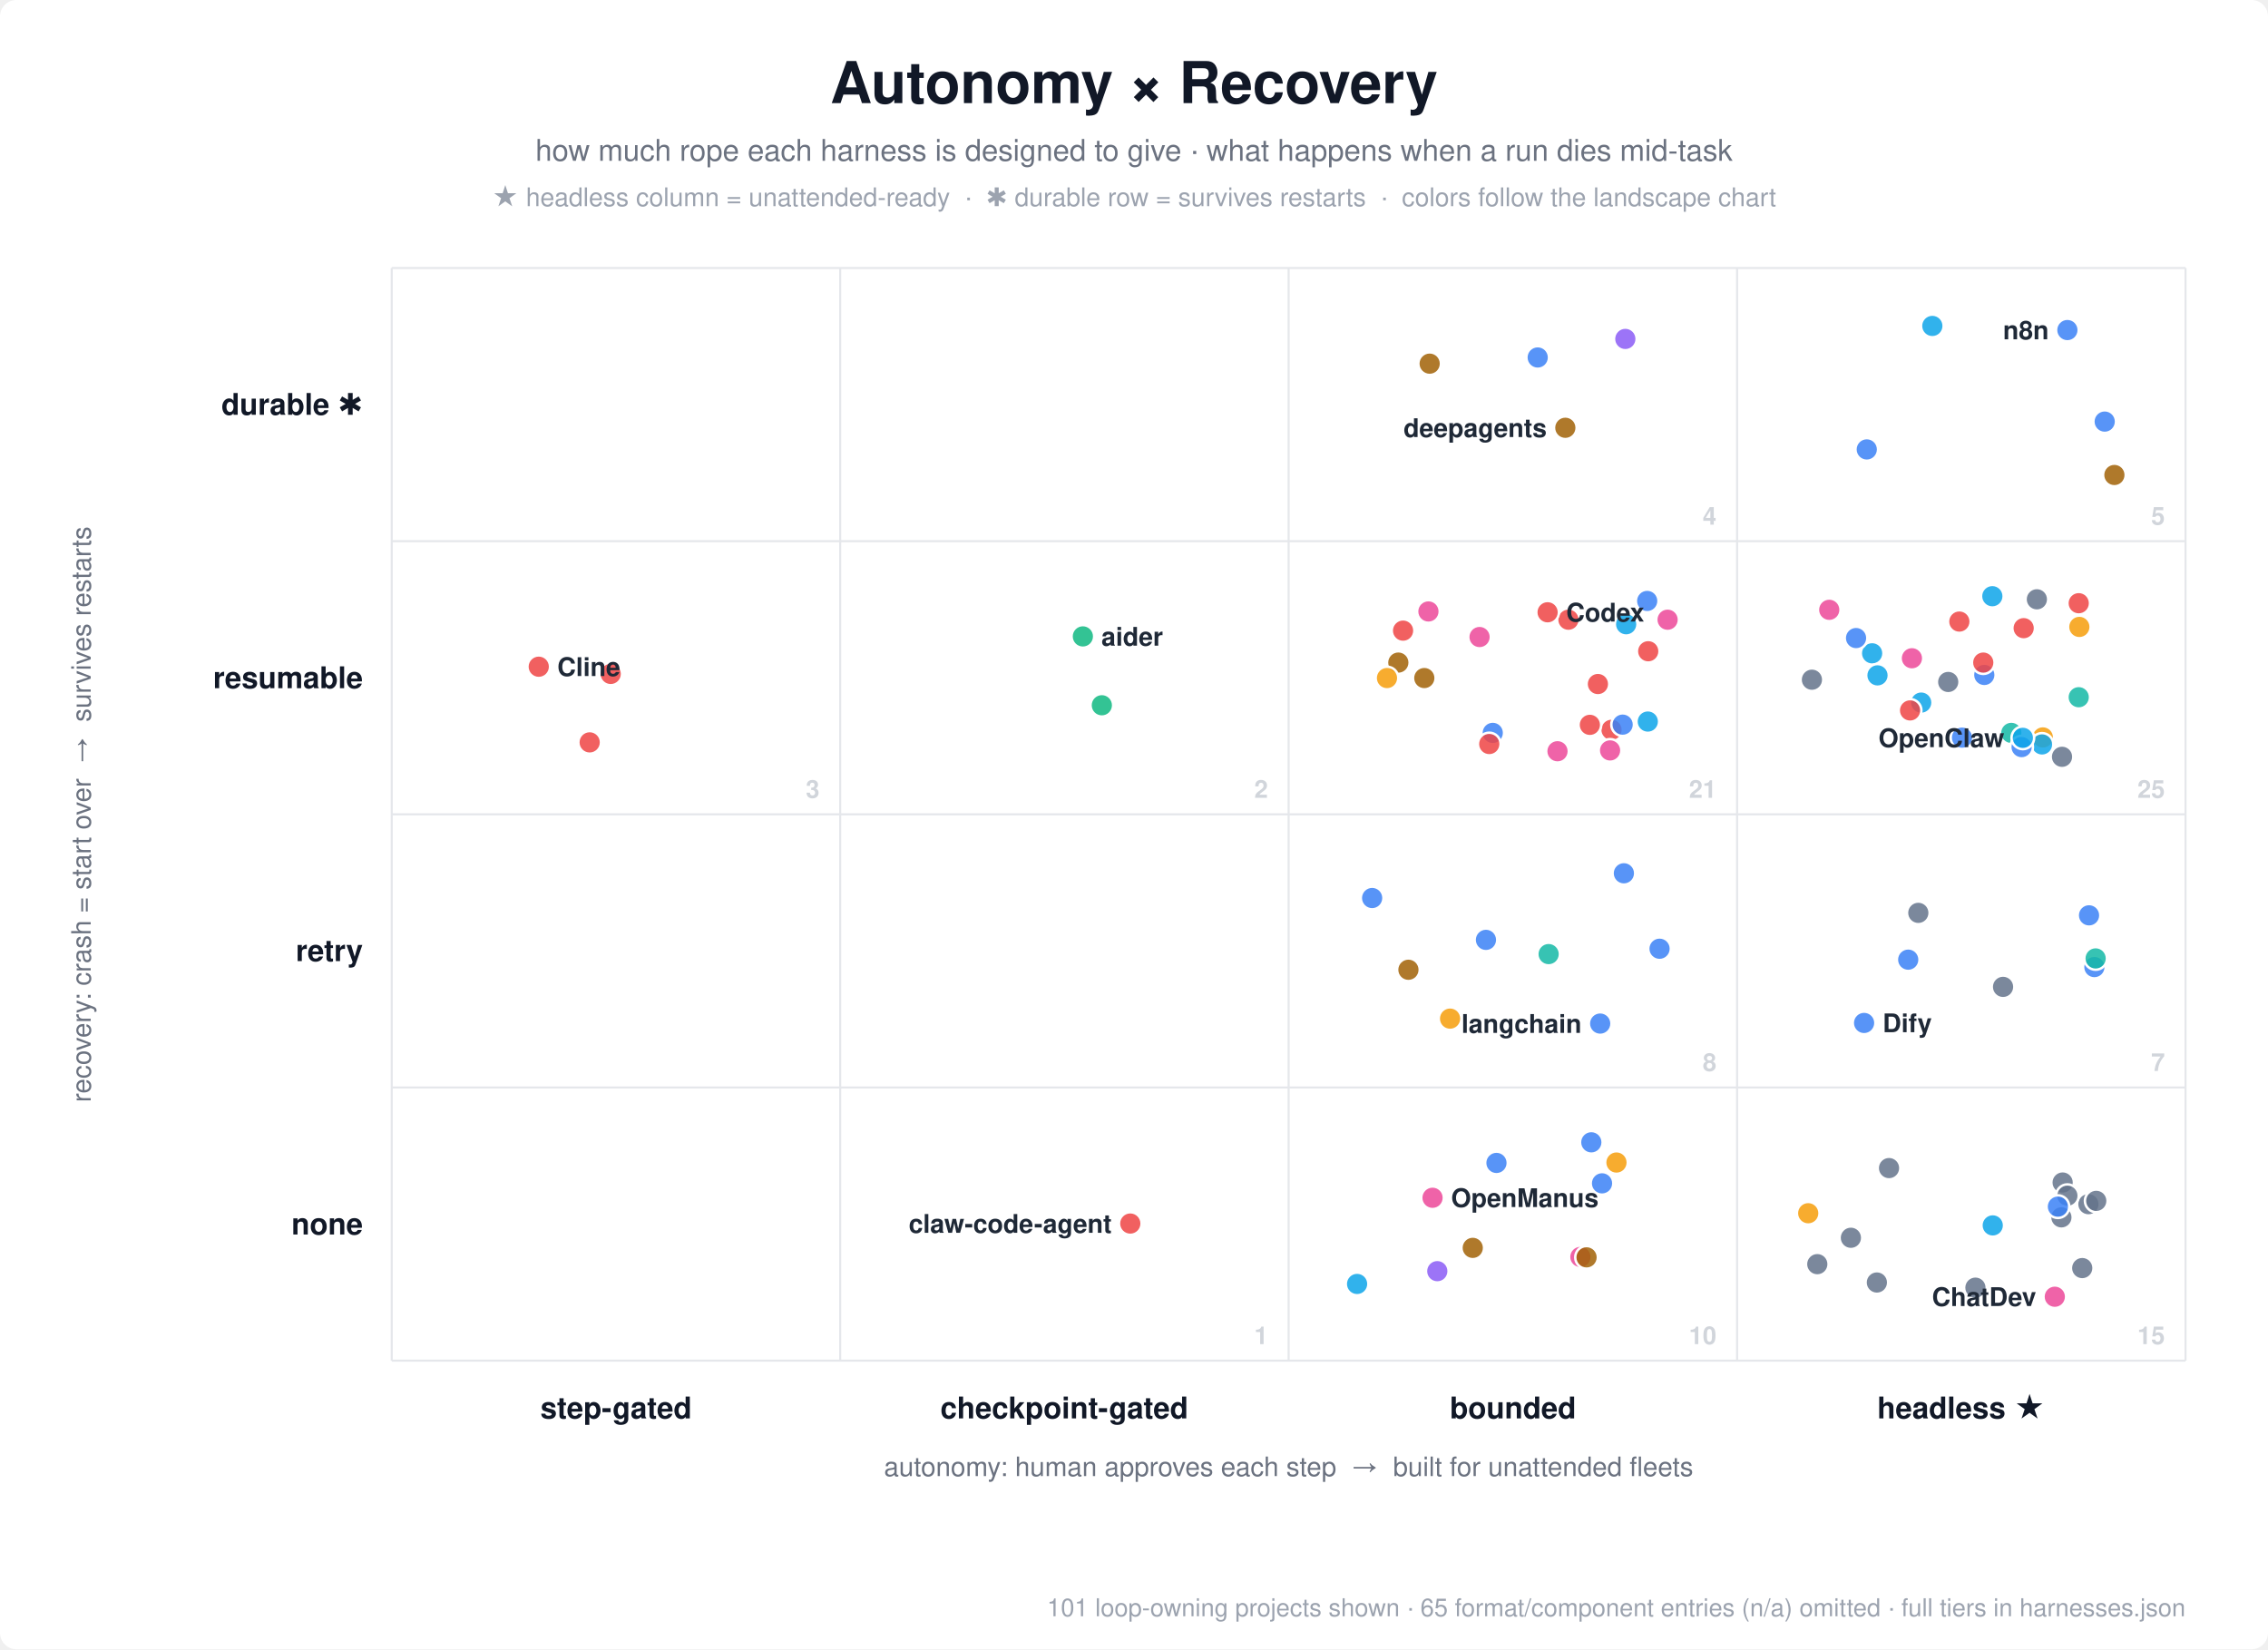
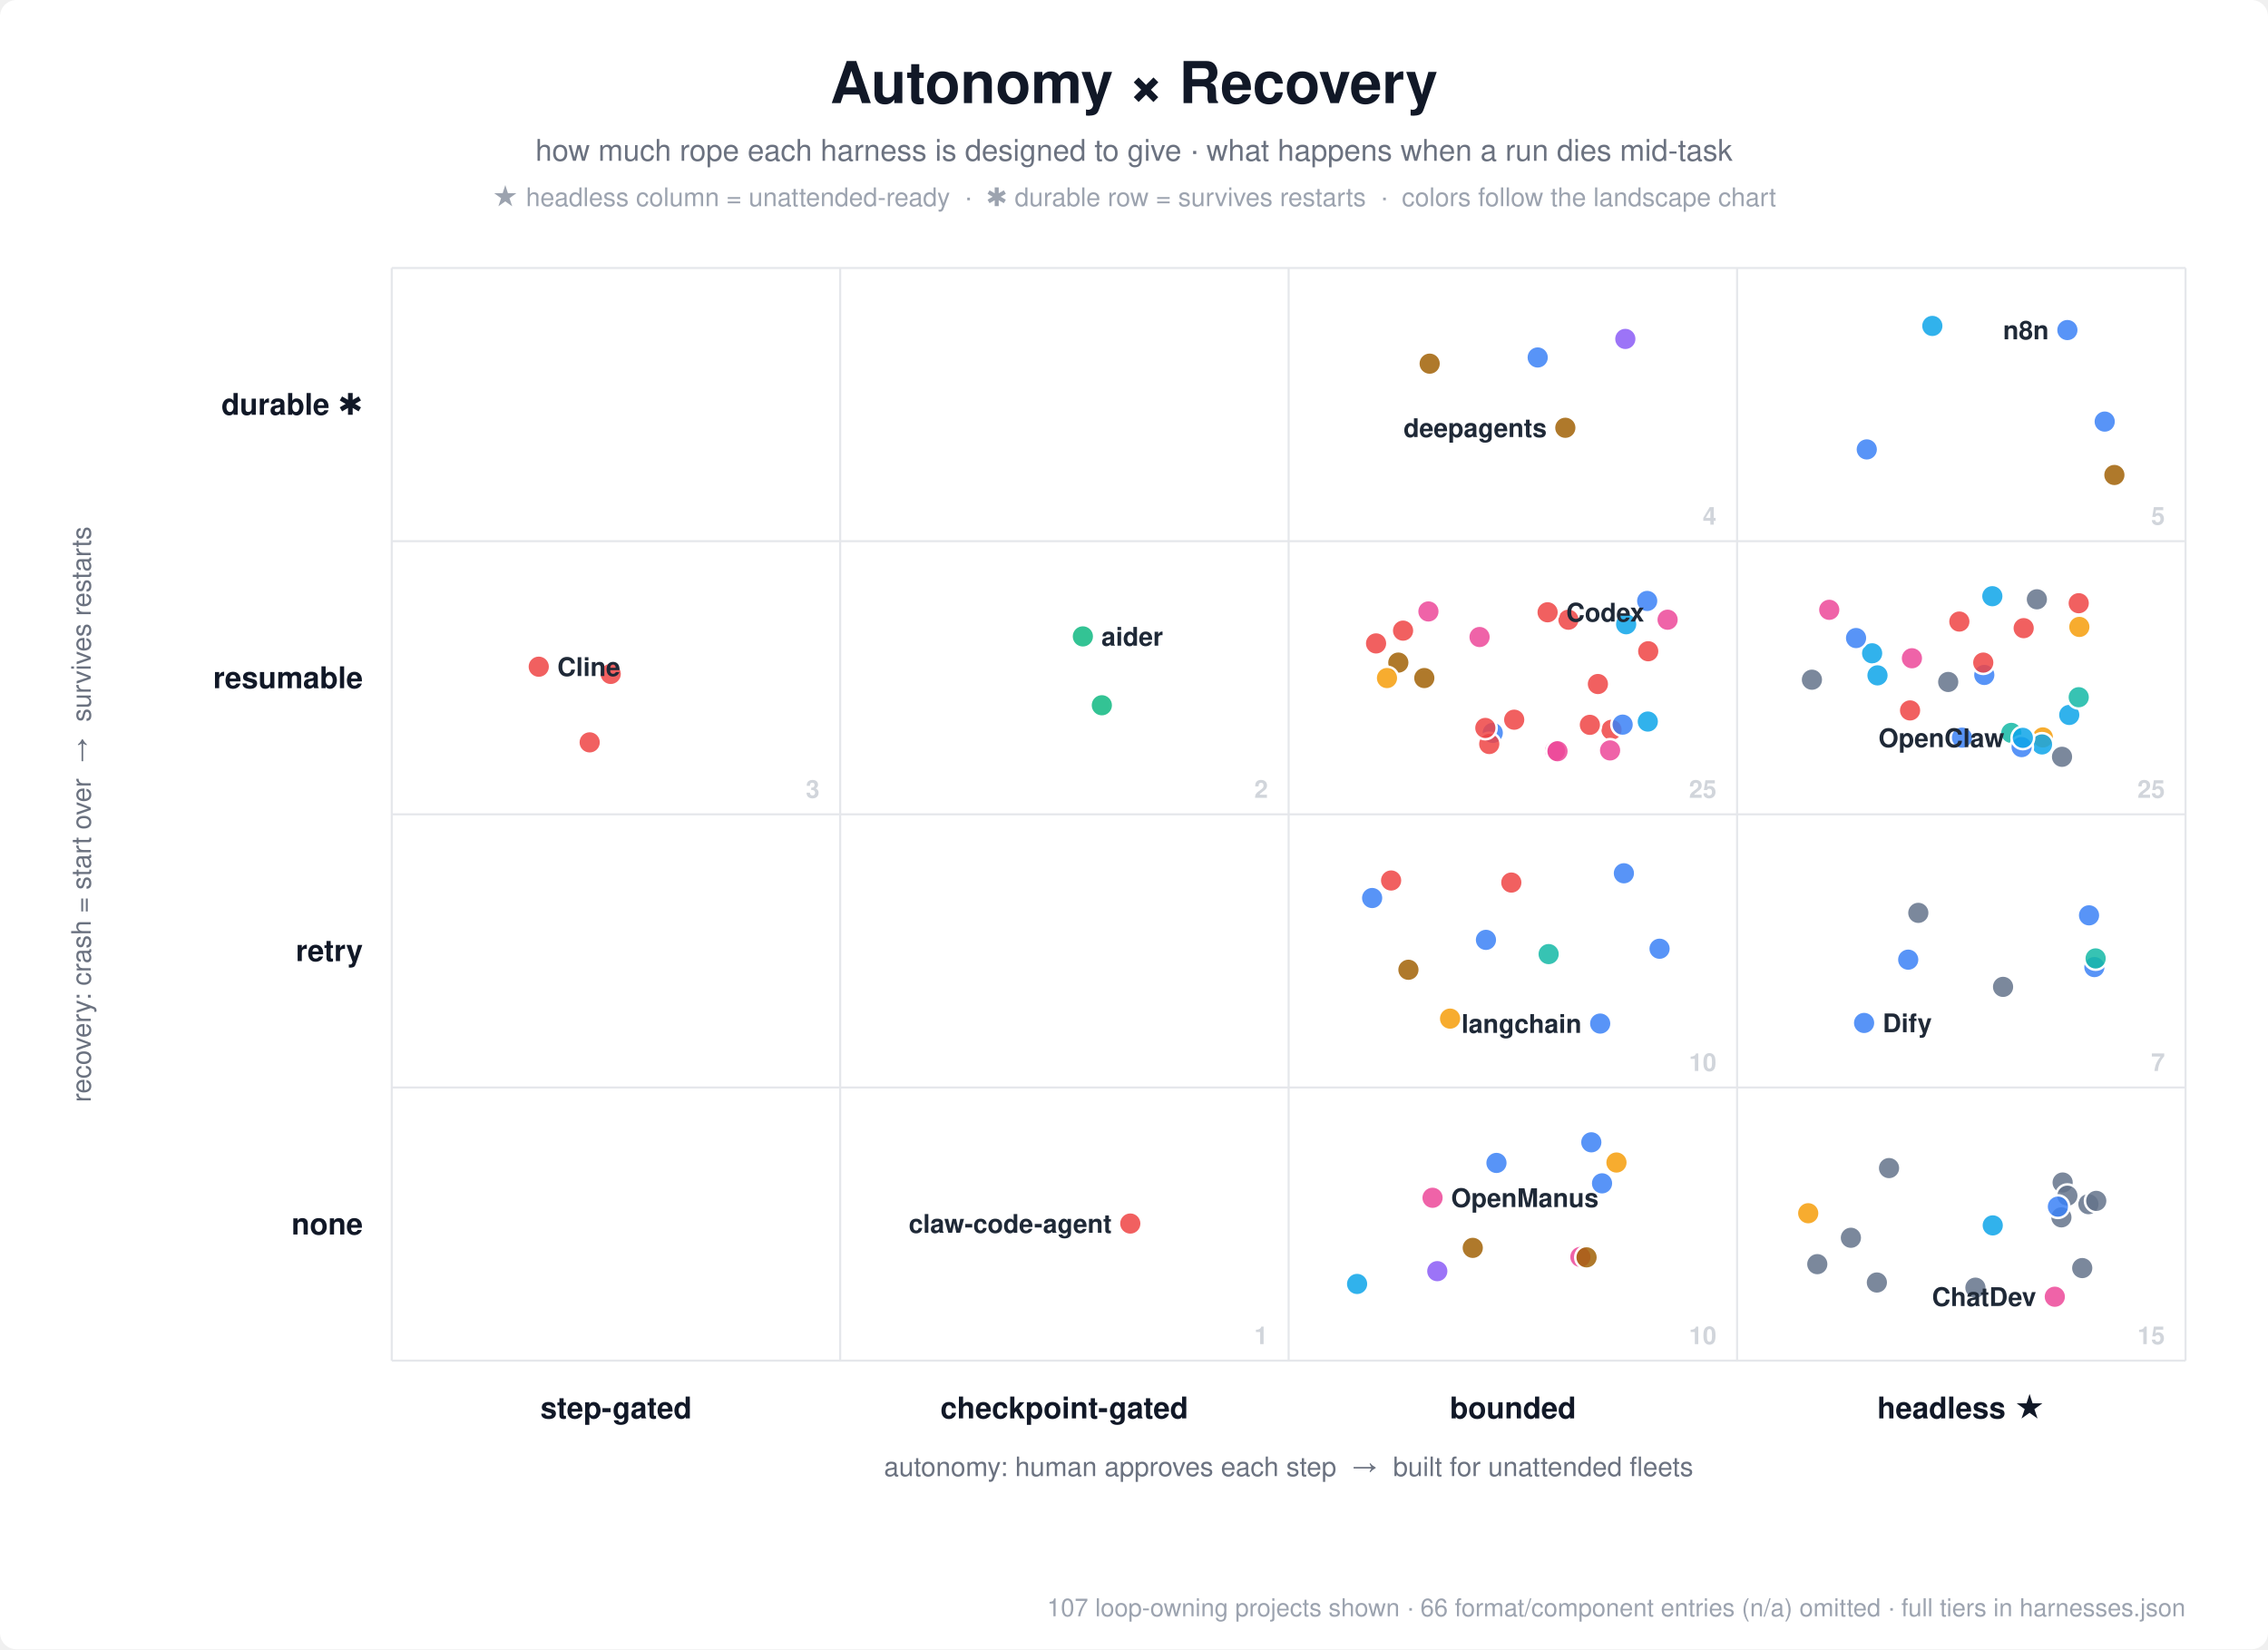
<svg xmlns="http://www.w3.org/2000/svg" viewBox="0 0 1100 800" font-family="-apple-system, 'Segoe UI', Helvetica, Arial, sans-serif">
  <rect width="1100" height="800" fill="#ffffff" rx="8" />
  <text x="550.0" y="50" text-anchor="middle" font-size="28" font-weight="700" fill="#111827">Autonomy × Recovery</text>
  <text x="550.0" y="78" text-anchor="middle" font-size="14.5" fill="#6b7280">how much rope each harness is designed to give · what happens when a run dies mid-task</text>
  <text x="550.0" y="100" text-anchor="middle" font-size="12.5" fill="#9ca3af">★ headless column = unattended-ready  ·  ✱ durable row = survives restarts  ·  colors follow the landscape chart</text>
  <line x1="190.0" y1="130" x2="190.0" y2="660" stroke="#e5e7eb" stroke-width="1" />
  <line x1="407.5" y1="130" x2="407.5" y2="660" stroke="#e5e7eb" stroke-width="1" />
  <line x1="625.0" y1="130" x2="625.0" y2="660" stroke="#e5e7eb" stroke-width="1" />
  <line x1="842.5" y1="130" x2="842.5" y2="660" stroke="#e5e7eb" stroke-width="1" />
  <line x1="1060.0" y1="130" x2="1060.0" y2="660" stroke="#e5e7eb" stroke-width="1" />
  <line x1="190" y1="130.0" x2="1060" y2="130.0" stroke="#e5e7eb" stroke-width="1" />
  <line x1="190" y1="262.5" x2="1060" y2="262.5" stroke="#e5e7eb" stroke-width="1" />
  <line x1="190" y1="395.0" x2="1060" y2="395.0" stroke="#e5e7eb" stroke-width="1" />
  <line x1="190" y1="527.5" x2="1060" y2="527.5" stroke="#e5e7eb" stroke-width="1" />
  <line x1="190" y1="660.0" x2="1060" y2="660.0" stroke="#e5e7eb" stroke-width="1" />
  <text x="298.8" y="688" text-anchor="middle" font-size="14.5" font-weight="600" fill="#111827">step-gated</text>
  <text x="516.2" y="688" text-anchor="middle" font-size="14.5" font-weight="600" fill="#111827">checkpoint-gated</text>
  <text x="733.8" y="688" text-anchor="middle" font-size="14.5" font-weight="600" fill="#111827">bounded</text>
  <text x="951.2" y="688" text-anchor="middle" font-size="14.5" font-weight="600" fill="#111827">headless ★</text>
  <text x="625.0" y="716" text-anchor="middle" font-size="13" fill="#6b7280">autonomy: human approves each step  →  built for unattended fleets</text>
  <text x="176" y="598.8" text-anchor="end" font-size="14.5" font-weight="600" fill="#111827">none</text>
  <text x="176" y="466.2" text-anchor="end" font-size="14.5" font-weight="600" fill="#111827">retry</text>
  <text x="176" y="333.8" text-anchor="end" font-size="14.5" font-weight="600" fill="#111827">resumable</text>
  <text x="176" y="201.2" text-anchor="end" font-size="14.5" font-weight="600" fill="#111827">durable ✱</text>
  <text x="44" y="395" font-size="13" fill="#6b7280" transform="rotate(-90 44 395)" text-anchor="middle">recovery: crash = start over  →  survives restarts</text>
  <text x="832.5" y="652.0" text-anchor="end" font-size="12" fill="#d1d5db" font-weight="700">10</text>
  <text x="832.5" y="254.5" text-anchor="end" font-size="12" fill="#d1d5db" font-weight="700">4</text>
  <text x="1050.0" y="387.0" text-anchor="end" font-size="12" fill="#d1d5db" font-weight="700">25</text>
-   <text x="832.5" y="387.0" text-anchor="end" font-size="12" fill="#d1d5db" font-weight="700">21</text>
+   <text x="832.5" y="387.0" text-anchor="end" font-size="12" fill="#d1d5db" font-weight="700">25</text>
  <text x="397.5" y="387.0" text-anchor="end" font-size="12" fill="#d1d5db" font-weight="700">3</text>
  <text x="615.0" y="652.0" text-anchor="end" font-size="12" fill="#d1d5db" font-weight="700">1</text>
-   <text x="832.5" y="519.5" text-anchor="end" font-size="12" fill="#d1d5db" font-weight="700">8</text>
+   <text x="832.5" y="519.5" text-anchor="end" font-size="12" fill="#d1d5db" font-weight="700">10</text>
  <text x="1050.0" y="652.0" text-anchor="end" font-size="12" fill="#d1d5db" font-weight="700">15</text>
  <text x="1050.0" y="254.5" text-anchor="end" font-size="12" fill="#d1d5db" font-weight="700">5</text>
  <text x="1050.0" y="519.5" text-anchor="end" font-size="12" fill="#d1d5db" font-weight="700">7</text>
  <text x="615.0" y="387.0" text-anchor="end" font-size="12" fill="#d1d5db" font-weight="700">2</text>
  <circle cx="958.1" cy="624.6" r="5.5" fill="#64748b" fill-opacity="0.85" stroke="#ffffff" stroke-width="1.2" />
-   <circle cx="931.8" cy="340.8" r="5.5" fill="#0ea5e9" fill-opacity="0.85" stroke="#ffffff" stroke-width="1.2" />
+   <circle cx="1003.6" cy="346.8" r="5.5" fill="#0ea5e9" fill-opacity="0.85" stroke="#ffffff" stroke-width="1.2" />
  <circle cx="916.2" cy="566.6" r="5.5" fill="#64748b" fill-opacity="0.85" stroke="#ffffff" stroke-width="1.2" />
  <circle cx="897.7" cy="600.4" r="5.5" fill="#64748b" fill-opacity="0.85" stroke="#ffffff" stroke-width="1.2" />
  <circle cx="703.3" cy="494.1" r="5.5" fill="#f59e0b" fill-opacity="0.85" stroke="#ffffff" stroke-width="1.2" />
  <circle cx="1009.9" cy="615.1" r="5.5" fill="#64748b" fill-opacity="0.85" stroke="#ffffff" stroke-width="1.2" />
  <circle cx="725.8" cy="564.1" r="5.5" fill="#3b82f6" fill-opacity="0.85" stroke="#ffffff" stroke-width="1.2" />
  <circle cx="887.2" cy="295.8" r="5.5" fill="#ec4899" fill-opacity="0.85" stroke="#ffffff" stroke-width="1.2" />
  <circle cx="971.5" cy="478.7" r="5.5" fill="#64748b" fill-opacity="0.85" stroke="#ffffff" stroke-width="1.2" />
  <circle cx="784.0" cy="563.9" r="5.5" fill="#f59e0b" fill-opacity="0.85" stroke="#ffffff" stroke-width="1.2" />
  <circle cx="975.5" cy="355.5" r="5.5" fill="#14b8a6" fill-opacity="0.85" stroke="#ffffff" stroke-width="1.2" />
  <circle cx="777.0" cy="574.0" r="5.5" fill="#3b82f6" fill-opacity="0.85" stroke="#ffffff" stroke-width="1.2" />
  <circle cx="697.1" cy="616.6" r="5.5" fill="#8b5cf6" fill-opacity="0.85" stroke="#ffffff" stroke-width="1.2" />
  <circle cx="781.6" cy="354.0" r="5.5" fill="#ef4444" fill-opacity="0.85" stroke="#ffffff" stroke-width="1.2" />
  <circle cx="548.2" cy="593.5" r="5.5" fill="#ef4444" fill-opacity="0.85" stroke="#ffffff" stroke-width="1.2" />
  <circle cx="877.0" cy="588.5" r="5.5" fill="#f59e0b" fill-opacity="0.85" stroke="#ffffff" stroke-width="1.2" />
  <circle cx="788.3" cy="164.4" r="5.5" fill="#8b5cf6" fill-opacity="0.85" stroke="#ffffff" stroke-width="1.2" />
  <circle cx="714.3" cy="605.3" r="5.5" fill="#a16207" fill-opacity="0.85" stroke="#ffffff" stroke-width="1.2" />
  <circle cx="878.8" cy="329.7" r="5.5" fill="#64748b" fill-opacity="0.85" stroke="#ffffff" stroke-width="1.2" />
  <circle cx="1012.9" cy="584.1" r="5.5" fill="#64748b" fill-opacity="0.85" stroke="#ffffff" stroke-width="1.2" />
  <circle cx="910.3" cy="622.1" r="5.5" fill="#64748b" fill-opacity="0.85" stroke="#ffffff" stroke-width="1.2" />
  <circle cx="881.4" cy="613.2" r="5.5" fill="#64748b" fill-opacity="0.85" stroke="#ffffff" stroke-width="1.2" />
  <circle cx="930.4" cy="442.8" r="5.5" fill="#64748b" fill-opacity="0.85" stroke="#ffffff" stroke-width="1.2" />
  <circle cx="1000.4" cy="573.6" r="5.5" fill="#64748b" fill-opacity="0.85" stroke="#ffffff" stroke-width="1.2" />
  <circle cx="1016.7" cy="582.5" r="5.5" fill="#64748b" fill-opacity="0.85" stroke="#ffffff" stroke-width="1.2" />
+   <circle cx="733.0" cy="428.1" r="5.5" fill="#ef4444" fill-opacity="0.85" stroke="#ffffff" stroke-width="1.2" />
  <circle cx="658.2" cy="622.8" r="5.5" fill="#0ea5e9" fill-opacity="0.85" stroke="#ffffff" stroke-width="1.2" />
  <circle cx="1002.7" cy="580.0" r="5.5" fill="#64748b" fill-opacity="0.85" stroke="#ffffff" stroke-width="1.2" />
+   <circle cx="754.2" cy="364.2" r="5.5" fill="#ec4899" fill-opacity="0.85" stroke="#ffffff" stroke-width="1.2" />
  <circle cx="1000.1" cy="367.1" r="5.5" fill="#64748b" fill-opacity="0.85" stroke="#ffffff" stroke-width="1.2" />
  <circle cx="798.9" cy="291.5" r="5.5" fill="#3b82f6" fill-opacity="0.85" stroke="#ffffff" stroke-width="1.2" />
+   <circle cx="674.7" cy="427.1" r="5.5" fill="#ef4444" fill-opacity="0.85" stroke="#ffffff" stroke-width="1.2" />
  <circle cx="999.8" cy="590.5" r="5.5" fill="#64748b" fill-opacity="0.85" stroke="#ffffff" stroke-width="1.2" />
  <circle cx="678.2" cy="321.4" r="5.5" fill="#a16207" fill-opacity="0.85" stroke="#ffffff" stroke-width="1.2" />
  <circle cx="787.6" cy="423.6" r="5.5" fill="#3b82f6" fill-opacity="0.85" stroke="#ffffff" stroke-width="1.2" />
  <circle cx="998.1" cy="585.3" r="5.5" fill="#3b82f6" fill-opacity="0.85" stroke="#ffffff" stroke-width="1.2" />
  <circle cx="1025.5" cy="230.4" r="5.5" fill="#a16207" fill-opacity="0.85" stroke="#ffffff" stroke-width="1.2" />
  <circle cx="987.9" cy="290.7" r="5.5" fill="#64748b" fill-opacity="0.85" stroke="#ffffff" stroke-width="1.2" />
+   <circle cx="734.4" cy="349.1" r="5.5" fill="#ef4444" fill-opacity="0.85" stroke="#ffffff" stroke-width="1.2" />
  <circle cx="724.0" cy="355.5" r="5.5" fill="#3b82f6" fill-opacity="0.85" stroke="#ffffff" stroke-width="1.2" />
  <circle cx="1015.8" cy="469.1" r="5.5" fill="#3b82f6" fill-opacity="0.85" stroke="#ffffff" stroke-width="1.2" />
  <circle cx="990.8" cy="357.7" r="5.5" fill="#f59e0b" fill-opacity="0.85" stroke="#ffffff" stroke-width="1.2" />
  <circle cx="1016.4" cy="464.9" r="5.5" fill="#14b8a6" fill-opacity="0.85" stroke="#ffffff" stroke-width="1.2" />
  <circle cx="690.8" cy="328.9" r="5.5" fill="#a16207" fill-opacity="0.85" stroke="#ffffff" stroke-width="1.2" />
  <circle cx="766.5" cy="609.7" r="5.5" fill="#ec4899" fill-opacity="0.85" stroke="#ffffff" stroke-width="1.2" />
  <circle cx="672.7" cy="328.9" r="5.5" fill="#f59e0b" fill-opacity="0.85" stroke="#ffffff" stroke-width="1.2" />
  <circle cx="966.5" cy="594.4" r="5.5" fill="#0ea5e9" fill-opacity="0.85" stroke="#ffffff" stroke-width="1.2" />
  <circle cx="808.8" cy="300.6" r="5.5" fill="#ec4899" fill-opacity="0.85" stroke="#ffffff" stroke-width="1.2" />
  <circle cx="717.6" cy="309.0" r="5.5" fill="#ec4899" fill-opacity="0.85" stroke="#ffffff" stroke-width="1.2" />
  <circle cx="951.6" cy="357.8" r="5.5" fill="#3b82f6" fill-opacity="0.85" stroke="#ffffff" stroke-width="1.2" />
  <circle cx="937.2" cy="158.1" r="5.5" fill="#0ea5e9" fill-opacity="0.85" stroke="#ffffff" stroke-width="1.2" />
  <circle cx="799.2" cy="350.0" r="5.5" fill="#0ea5e9" fill-opacity="0.85" stroke="#ffffff" stroke-width="1.2" />
  <circle cx="944.9" cy="330.8" r="5.5" fill="#64748b" fill-opacity="0.85" stroke="#ffffff" stroke-width="1.2" />
  <circle cx="788.7" cy="302.8" r="5.5" fill="#0ea5e9" fill-opacity="0.85" stroke="#ffffff" stroke-width="1.2" />
  <circle cx="990.4" cy="361.1" r="5.5" fill="#0ea5e9" fill-opacity="0.85" stroke="#ffffff" stroke-width="1.2" />
  <circle cx="1008.5" cy="304.1" r="5.5" fill="#f59e0b" fill-opacity="0.85" stroke="#ffffff" stroke-width="1.2" />
  <circle cx="693.4" cy="176.4" r="5.5" fill="#a16207" fill-opacity="0.85" stroke="#ffffff" stroke-width="1.2" />
  <circle cx="980.5" cy="362.4" r="5.5" fill="#3b82f6" fill-opacity="0.85" stroke="#ffffff" stroke-width="1.2" />
  <circle cx="962.4" cy="327.4" r="5.5" fill="#3b82f6" fill-opacity="0.85" stroke="#ffffff" stroke-width="1.2" />
  <circle cx="926.4" cy="344.6" r="5.5" fill="#ef4444" fill-opacity="0.85" stroke="#ffffff" stroke-width="1.2" />
  <circle cx="296.2" cy="326.9" r="5.5" fill="#ef4444" fill-opacity="0.85" stroke="#ffffff" stroke-width="1.2" />
  <circle cx="905.4" cy="218.0" r="5.5" fill="#3b82f6" fill-opacity="0.85" stroke="#ffffff" stroke-width="1.2" />
  <circle cx="771.8" cy="554.1" r="5.5" fill="#3b82f6" fill-opacity="0.85" stroke="#ffffff" stroke-width="1.2" />
+   <circle cx="667.4" cy="312.1" r="5.5" fill="#ef4444" fill-opacity="0.85" stroke="#ffffff" stroke-width="1.2" />
  <circle cx="683.1" cy="470.4" r="5.5" fill="#a16207" fill-opacity="0.85" stroke="#ffffff" stroke-width="1.2" />
  <circle cx="286.0" cy="360.1" r="5.5" fill="#ef4444" fill-opacity="0.85" stroke="#ffffff" stroke-width="1.2" />
  <circle cx="961.9" cy="321.4" r="5.5" fill="#ef4444" fill-opacity="0.85" stroke="#ffffff" stroke-width="1.2" />
  <circle cx="799.4" cy="315.9" r="5.5" fill="#ef4444" fill-opacity="0.85" stroke="#ffffff" stroke-width="1.2" />
  <circle cx="760.7" cy="300.6" r="5.5" fill="#ef4444" fill-opacity="0.85" stroke="#ffffff" stroke-width="1.2" />
  <circle cx="720.7" cy="455.9" r="5.5" fill="#3b82f6" fill-opacity="0.85" stroke="#ffffff" stroke-width="1.2" />
  <circle cx="745.8" cy="173.4" r="5.5" fill="#3b82f6" fill-opacity="0.85" stroke="#ffffff" stroke-width="1.2" />
  <circle cx="769.5" cy="609.9" r="5.5" fill="#a16207" fill-opacity="0.85" stroke="#ffffff" stroke-width="1.2" />
  <circle cx="692.8" cy="296.6" r="5.5" fill="#ec4899" fill-opacity="0.85" stroke="#ffffff" stroke-width="1.2" />
  <circle cx="751.1" cy="462.8" r="5.5" fill="#14b8a6" fill-opacity="0.85" stroke="#ffffff" stroke-width="1.2" />
  <circle cx="759.2" cy="207.5" r="5.5" fill="#a16207" fill-opacity="0.85" stroke="#ffffff" stroke-width="1.2" />
  <circle cx="996.6" cy="629.0" r="5.5" fill="#ec4899" fill-opacity="0.85" stroke="#ffffff" stroke-width="1.2" />
  <circle cx="722.3" cy="360.9" r="5.5" fill="#ef4444" fill-opacity="0.85" stroke="#ffffff" stroke-width="1.2" />
  <circle cx="534.4" cy="342.1" r="5.5" fill="#10b981" fill-opacity="0.85" stroke="#ffffff" stroke-width="1.2" />
  <circle cx="908.0" cy="316.9" r="5.5" fill="#0ea5e9" fill-opacity="0.85" stroke="#ffffff" stroke-width="1.2" />
+   <circle cx="720.4" cy="353.1" r="5.5" fill="#ef4444" fill-opacity="0.85" stroke="#ffffff" stroke-width="1.2" />
  <circle cx="787.0" cy="351.5" r="5.5" fill="#3b82f6" fill-opacity="0.85" stroke="#ffffff" stroke-width="1.2" />
  <circle cx="1020.8" cy="204.5" r="5.5" fill="#3b82f6" fill-opacity="0.85" stroke="#ffffff" stroke-width="1.2" />
  <circle cx="525.2" cy="308.7" r="5.5" fill="#10b981" fill-opacity="0.85" stroke="#ffffff" stroke-width="1.2" />
  <circle cx="665.5" cy="435.6" r="5.5" fill="#3b82f6" fill-opacity="0.85" stroke="#ffffff" stroke-width="1.2" />
  <circle cx="1008.2" cy="292.6" r="5.5" fill="#ef4444" fill-opacity="0.85" stroke="#ffffff" stroke-width="1.2" />
  <circle cx="925.5" cy="465.5" r="5.5" fill="#3b82f6" fill-opacity="0.85" stroke="#ffffff" stroke-width="1.2" />
  <circle cx="694.8" cy="581.0" r="5.5" fill="#ec4899" fill-opacity="0.85" stroke="#ffffff" stroke-width="1.2" />
  <circle cx="780.9" cy="364.0" r="5.5" fill="#ec4899" fill-opacity="0.85" stroke="#ffffff" stroke-width="1.2" />
  <circle cx="755.4" cy="364.4" r="5.5" fill="#ec4899" fill-opacity="0.85" stroke="#ffffff" stroke-width="1.2" />
  <circle cx="966.3" cy="289.2" r="5.5" fill="#0ea5e9" fill-opacity="0.85" stroke="#ffffff" stroke-width="1.2" />
  <circle cx="680.5" cy="305.9" r="5.5" fill="#ef4444" fill-opacity="0.85" stroke="#ffffff" stroke-width="1.2" />
  <circle cx="261.3" cy="323.4" r="5.5" fill="#ef4444" fill-opacity="0.85" stroke="#ffffff" stroke-width="1.2" />
  <circle cx="927.3" cy="319.3" r="5.5" fill="#ec4899" fill-opacity="0.85" stroke="#ffffff" stroke-width="1.2" />
  <circle cx="1008.2" cy="338.2" r="5.5" fill="#14b8a6" fill-opacity="0.85" stroke="#ffffff" stroke-width="1.2" />
  <circle cx="950.3" cy="301.5" r="5.5" fill="#ef4444" fill-opacity="0.85" stroke="#ffffff" stroke-width="1.2" />
  <circle cx="775.0" cy="331.8" r="5.5" fill="#ef4444" fill-opacity="0.85" stroke="#ffffff" stroke-width="1.2" />
  <circle cx="771.1" cy="351.6" r="5.5" fill="#ef4444" fill-opacity="0.85" stroke="#ffffff" stroke-width="1.2" />
  <circle cx="804.9" cy="460.2" r="5.5" fill="#3b82f6" fill-opacity="0.85" stroke="#ffffff" stroke-width="1.2" />
  <circle cx="750.6" cy="297.0" r="5.5" fill="#ef4444" fill-opacity="0.85" stroke="#ffffff" stroke-width="1.2" />
  <circle cx="776.1" cy="496.5" r="5.5" fill="#3b82f6" fill-opacity="0.85" stroke="#ffffff" stroke-width="1.2" />
  <circle cx="1013.2" cy="444.0" r="5.5" fill="#3b82f6" fill-opacity="0.85" stroke="#ffffff" stroke-width="1.2" />
  <circle cx="904.1" cy="496.2" r="5.5" fill="#3b82f6" fill-opacity="0.85" stroke="#ffffff" stroke-width="1.2" />
  <circle cx="900.2" cy="309.5" r="5.5" fill="#3b82f6" fill-opacity="0.85" stroke="#ffffff" stroke-width="1.2" />
  <circle cx="1002.7" cy="160.1" r="5.5" fill="#3b82f6" fill-opacity="0.85" stroke="#ffffff" stroke-width="1.2" />
  <circle cx="981.5" cy="304.7" r="5.5" fill="#ef4444" fill-opacity="0.85" stroke="#ffffff" stroke-width="1.2" />
  <circle cx="910.6" cy="327.6" r="5.5" fill="#0ea5e9" fill-opacity="0.85" stroke="#ffffff" stroke-width="1.2" />
  <circle cx="981.1" cy="357.9" r="5.5" fill="#0ea5e9" fill-opacity="0.85" stroke="#ffffff" stroke-width="1.2" />
  <text x="703.8" y="585.5" text-anchor="start" font-size="12.5" font-weight="600" fill="#1f2937">OpenManus</text>
  <text x="750.2" y="212.0" text-anchor="end" font-size="12.5" font-weight="600" fill="#1f2937">deepagents</text>
  <text x="972.1" y="362.4" text-anchor="end" font-size="12.5" font-weight="600" fill="#1f2937">OpenClaw</text>
  <text x="759.6" y="301.5" text-anchor="start" font-size="12.5" font-weight="600" fill="#1f2937">Codex</text>
  <text x="270.3" y="327.9" text-anchor="start" font-size="12.5" font-weight="600" fill="#1f2937">Cline</text>
  <text x="539.2" y="598.0" text-anchor="end" font-size="12.5" font-weight="600" fill="#1f2937">claw-code-agent</text>
  <text x="767.1" y="501.0" text-anchor="end" font-size="12.5" font-weight="600" fill="#1f2937">langchain</text>
  <text x="987.6" y="633.5" text-anchor="end" font-size="12.5" font-weight="600" fill="#1f2937">ChatDev</text>
  <text x="993.7" y="164.6" text-anchor="end" font-size="12.5" font-weight="600" fill="#1f2937">n8n</text>
  <text x="913.1" y="500.7" text-anchor="start" font-size="12.5" font-weight="600" fill="#1f2937">Dify</text>
  <text x="534.2" y="313.2" text-anchor="start" font-size="12.5" font-weight="600" fill="#1f2937">aider</text>
-   <text x="1060" y="784" text-anchor="end" font-size="12" fill="#9ca3af">101 loop-owning projects shown · 65 format/component entries (n/a) omitted · full tiers in harnesses.json</text>
+   <text x="1060" y="784" text-anchor="end" font-size="12" fill="#9ca3af">107 loop-owning projects shown · 66 format/component entries (n/a) omitted · full tiers in harnesses.json</text>
</svg>
